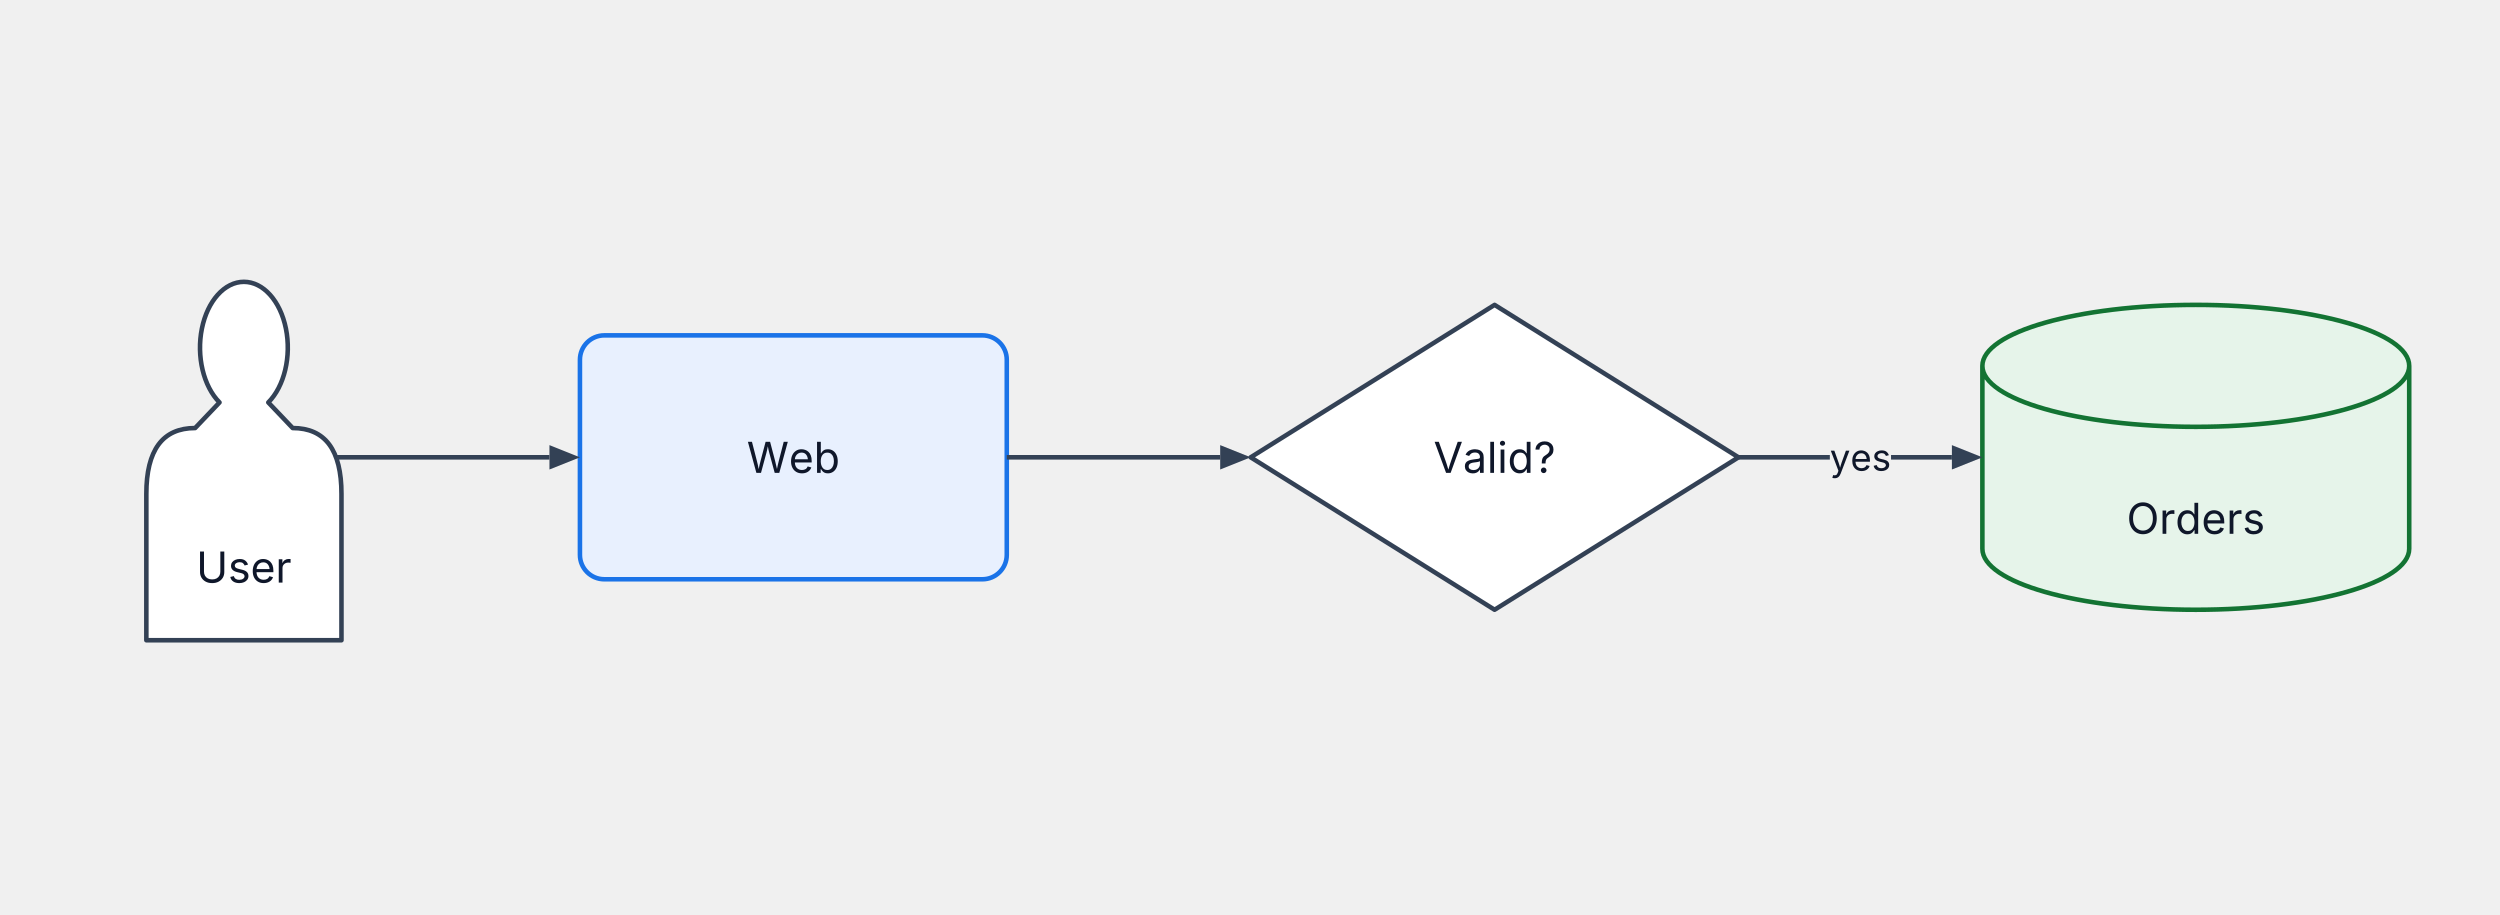
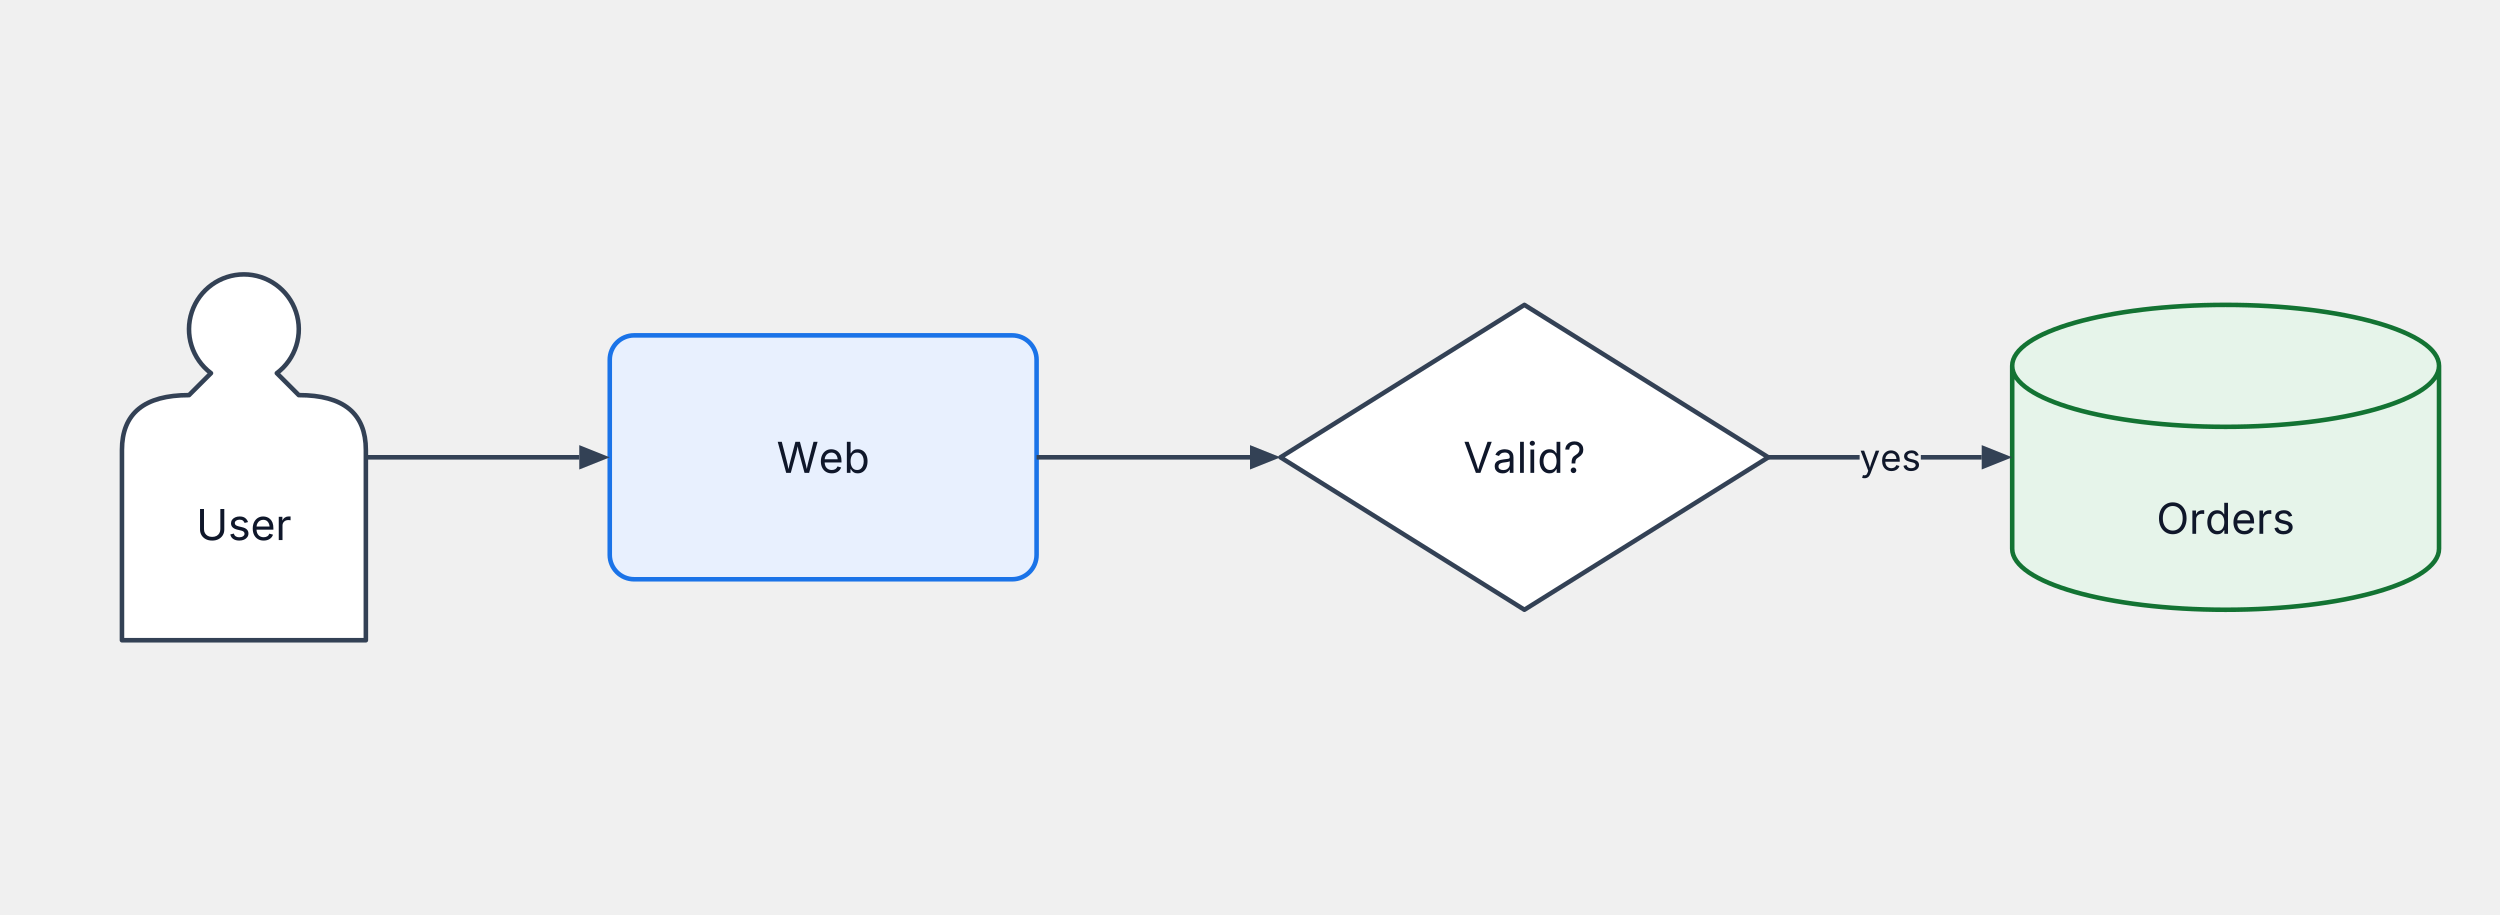
<svg xmlns="http://www.w3.org/2000/svg" width="820" height="300" viewBox="0 0 820 300">
-   <path d="M 72 132 C 66.73 126.71 64.38 116.87 66.22 107.77 C 68.06 98.67 73.66 92.44 80 92.44 C 86.34 92.44 91.94 98.67 93.78 107.77 C 95.62 116.87 93.27 126.71 88 132 L 96 140.4 Q 112 140.4 112 162 L 112 210 L 48 210 L 48 162 Q 48 140.4 64 140.4 L 72 132 Z" fill="#ffffff" stroke-linejoin="round" stroke="#334155" stroke-width="1.5" />
-   <path aria-label="User" d="M69.6 191.26Q68.39 191.26 67.49 190.79Q66.59 190.31 66.1 189.49Q65.61 188.67 65.61 187.63L65.61 180.91L66.91 180.91L66.91 187.52Q66.91 188.26 67.23 188.83Q67.56 189.4 68.16 189.73Q68.76 190.05 69.6 190.05Q70.43 190.05 71.03 189.73Q71.63 189.4 71.95 188.83Q72.27 188.26 72.27 187.52L72.27 180.91L73.57 180.91L73.57 187.63Q73.57 188.67 73.08 189.49Q72.58 190.31 71.69 190.79Q70.8 191.26 69.6 191.26ZM78.48 191.26Q77.3 191.26 76.52 190.74Q75.74 190.23 75.54 189.24L76.71 188.96Q76.87 189.59 77.32 189.88Q77.78 190.18 78.46 190.18Q79.26 190.18 79.74 189.83Q80.21 189.49 80.21 189.02Q80.21 188.24 79.09 187.97L77.82 187.67Q75.77 187.18 75.77 185.58Q75.77 184.93 76.14 184.42Q76.51 183.92 77.15 183.64Q77.79 183.35 78.6 183.35Q79.78 183.35 80.43 183.87Q81.09 184.39 81.35 185.19L80.23 185.48Q80.08 185.07 79.71 184.74Q79.34 184.4 78.61 184.4Q77.92 184.4 77.47 184.71Q77.01 185.03 77.01 185.51Q77.01 185.93 77.32 186.19Q77.63 186.44 78.3 186.6L79.45 186.88Q80.49 187.12 80.99 187.64Q81.49 188.15 81.49 188.94Q81.49 189.61 81.11 190.13Q80.73 190.66 80.05 190.96Q79.37 191.26 78.48 191.26ZM86.48 191.26Q85.37 191.26 84.57 190.76Q83.77 190.27 83.33 189.39Q82.9 188.51 82.9 187.33Q82.9 186.16 83.32 185.26Q83.75 184.37 84.52 183.86Q85.3 183.35 86.34 183.35Q86.95 183.35 87.54 183.56Q88.13 183.76 88.61 184.21Q89.09 184.65 89.38 185.38Q89.67 186.12 89.67 187.18L89.67 187.69L84.14 187.69Q84.19 188.88 84.83 189.52Q85.47 190.16 86.49 190.16Q87.16 190.16 87.65 189.87Q88.14 189.57 88.35 188.99L89.54 189.32Q89.28 190.18 88.47 190.72Q87.66 191.26 86.48 191.26ZM84.15 186.65L88.42 186.65Q88.33 185.67 87.8 185.06Q87.28 184.45 86.34 184.45Q85.68 184.45 85.21 184.76Q84.73 185.06 84.46 185.56Q84.18 186.06 84.15 186.65ZM91.43 191.09L91.43 183.45L92.62 183.45L92.62 184.63L92.7 184.63Q92.91 184.04 93.46 183.69Q94 183.34 94.68 183.34Q94.82 183.34 95.01 183.35Q95.2 183.35 95.31 183.36L95.31 184.6Q95.25 184.58 95.03 184.56Q94.81 184.53 94.57 184.53Q93.74 184.53 93.2 185.03Q92.66 185.54 92.66 186.31L92.66 191.09L91.43 191.09Z" fill="#0f172a" />
-   <rect x="190.22" y="110" width="140" height="80" rx="8" fill="#e8f0fe" stroke="#1a73e8" stroke-width="1.5" />
-   <path aria-label="Web" d="M248.09 155.09L245.31 144.91L246.64 144.91L248.25 151.16Q248.42 151.81 248.57 152.49Q248.72 153.17 248.85 153.88Q248.99 153.17 249.14 152.49Q249.29 151.81 249.47 151.16L251.12 144.91L252.59 144.91L254.23 151.16Q254.57 152.43 254.85 153.84Q254.98 153.14 255.13 152.47Q255.29 151.8 255.45 151.16L257.06 144.91L258.4 144.91L255.61 155.09L254.1 155.09L252.35 148.64Q252.22 148.15 252.09 147.6Q251.96 147.05 251.85 146.38Q251.73 147 251.62 147.54Q251.5 148.09 251.35 148.64L249.61 155.09L248.09 155.09ZM263.05 155.26Q261.94 155.26 261.13 154.76Q260.33 154.27 259.9 153.39Q259.46 152.51 259.46 151.33Q259.46 150.16 259.89 149.26Q260.31 148.37 261.09 147.86Q261.86 147.35 262.9 147.35Q263.51 147.35 264.1 147.56Q264.69 147.76 265.17 148.21Q265.66 148.65 265.94 149.38Q266.23 150.12 266.23 151.18L266.23 151.69L260.71 151.69Q260.76 152.88 261.39 153.52Q262.03 154.16 263.05 154.16Q263.73 154.16 264.22 153.87Q264.71 153.57 264.92 152.99L266.11 153.32Q265.84 154.18 265.03 154.72Q264.22 155.26 263.05 155.26ZM260.71 150.65L264.98 150.65Q264.89 149.67 264.37 149.06Q263.85 148.45 262.9 148.45Q262.25 148.45 261.77 148.76Q261.3 149.06 261.02 149.56Q260.75 150.06 260.71 150.65ZM271.54 155.26Q270.82 155.26 270.37 155.01Q269.93 154.76 269.69 154.44Q269.45 154.12 269.32 153.91L269.18 153.91L269.18 155.09L267.99 155.09L267.99 144.91L269.23 144.91L269.23 148.67L269.32 148.67Q269.45 148.47 269.68 148.16Q269.92 147.85 270.35 147.6Q270.79 147.35 271.54 147.35Q272.49 147.35 273.22 147.83Q273.95 148.31 274.36 149.2Q274.78 150.08 274.78 151.29Q274.78 152.51 274.37 153.4Q273.96 154.29 273.23 154.77Q272.5 155.26 271.54 155.26ZM271.36 154.16Q272.08 154.16 272.56 153.77Q273.04 153.38 273.28 152.73Q273.52 152.08 273.52 151.28Q273.52 150.49 273.29 149.85Q273.05 149.21 272.56 148.83Q272.08 148.46 271.36 148.46Q270.31 148.46 269.76 149.23Q269.21 150.01 269.21 151.28Q269.21 152.56 269.77 153.36Q270.32 154.16 271.36 154.16Z" fill="#0f172a" />
-   <path d="M 490.22 100 L 570.22 150 L 490.22 200 L 410.22 150 L 490.22 100 Z" fill="#ffffff" stroke-linejoin="round" stroke="#334155" stroke-width="1.5" />
-   <path aria-label="Valid?" d="M474.31 155.09L470.56 144.91L471.93 144.91L474.08 150.95Q474.25 151.42 474.5 152.18Q474.74 152.95 475.06 154.04Q475.38 152.92 475.62 152.17Q475.87 151.42 476.03 150.95L478.13 144.91L479.51 144.91L475.81 155.09L474.31 155.09ZM483.09 155.27Q482.36 155.27 481.77 155Q481.18 154.72 480.83 154.2Q480.48 153.67 480.48 152.92Q480.48 152.26 480.74 151.85Q481 151.44 481.43 151.21Q481.87 150.97 482.4 150.85Q482.92 150.74 483.45 150.67Q484.14 150.58 484.57 150.53Q485 150.49 485.21 150.37Q485.42 150.25 485.42 149.97L485.42 149.93Q485.42 149.22 485.01 148.83Q484.61 148.43 483.82 148.43Q482.99 148.43 482.52 148.79Q482.06 149.15 481.88 149.56L480.7 149.17Q480.99 148.47 481.49 148.08Q481.99 147.68 482.59 147.52Q483.19 147.35 483.78 147.35Q484.17 147.35 484.65 147.45Q485.14 147.54 485.6 147.81Q486.05 148.09 486.35 148.62Q486.65 149.16 486.65 150.05L486.65 155.09L485.44 155.09L485.44 154.05L485.36 154.05Q485.23 154.32 484.94 154.6Q484.65 154.89 484.19 155.08Q483.73 155.27 483.09 155.27ZM483.3 154.18Q483.98 154.18 484.45 153.92Q484.92 153.65 485.17 153.22Q485.42 152.8 485.42 152.33L485.42 151.27Q485.34 151.36 485.09 151.43Q484.84 151.5 484.51 151.56Q484.19 151.61 483.88 151.65Q483.58 151.69 483.4 151.71Q482.96 151.76 482.57 151.9Q482.18 152.03 481.95 152.29Q481.72 152.54 481.72 152.98Q481.72 153.58 482.17 153.88Q482.61 154.18 483.3 154.18ZM490.04 144.91L490.04 155.09L488.81 155.09L488.81 144.91L490.04 144.91ZM492.2 155.09L492.2 147.45L493.43 147.45L493.43 155.09L492.2 155.09ZM492.82 146.2Q492.47 146.2 492.22 145.96Q491.97 145.72 491.97 145.39Q491.97 145.04 492.22 144.81Q492.47 144.57 492.82 144.57Q493.18 144.57 493.43 144.81Q493.68 145.04 493.68 145.39Q493.68 145.72 493.43 145.96Q493.18 146.2 492.82 146.2ZM498.45 155.26Q497.5 155.26 496.77 154.77Q496.04 154.29 495.63 153.4Q495.22 152.51 495.22 151.29Q495.22 150.08 495.63 149.2Q496.05 148.31 496.78 147.83Q497.51 147.35 498.46 147.35Q499.2 147.35 499.64 147.6Q500.08 147.85 500.32 148.16Q500.55 148.47 500.67 148.67L500.77 148.67L500.77 144.91L502 144.91L502 155.09L500.81 155.09L500.81 153.91L500.67 153.91Q500.55 154.12 500.31 154.44Q500.07 154.76 499.63 155.01Q499.18 155.26 498.45 155.26ZM498.64 154.16Q499.68 154.16 500.23 153.36Q500.78 152.56 500.78 151.28Q500.78 150.01 500.24 149.23Q499.7 148.46 498.64 148.46Q497.91 148.46 497.43 148.83Q496.95 149.21 496.71 149.85Q496.47 150.49 496.47 151.28Q496.47 152.08 496.71 152.73Q496.96 153.38 497.44 153.77Q497.93 154.16 498.64 154.16ZM505.7 152.02L505.7 151.95Q505.7 151.01 505.88 150.5Q506.06 149.99 506.4 149.7Q506.74 149.4 507.22 149.12Q507.67 148.84 507.98 148.42Q508.28 148 508.28 147.41Q508.28 146.7 507.8 146.28Q507.31 145.86 506.62 145.86Q506.02 145.86 505.51 146.24Q504.99 146.62 504.94 147.47L503.64 147.47Q503.68 146.61 504.08 146.01Q504.49 145.41 505.15 145.09Q505.81 144.77 506.62 144.77Q507.51 144.77 508.16 145.12Q508.82 145.46 509.18 146.07Q509.54 146.68 509.54 147.46Q509.54 148.28 509.18 148.87Q508.82 149.46 508.15 149.86Q507.72 150.13 507.45 150.38Q507.18 150.63 507.06 150.98Q506.94 151.34 506.94 151.95L506.94 152.02L505.7 152.02ZM506.33 155.18Q505.95 155.18 505.68 154.91Q505.41 154.64 505.41 154.27Q505.41 153.88 505.68 153.61Q505.95 153.34 506.33 153.34Q506.72 153.34 506.98 153.61Q507.25 153.88 507.25 154.27Q507.25 154.64 506.98 154.91Q506.72 155.18 506.33 155.18Z" fill="#0f172a" />
-   <path d="M 650.22 120 C 650.22 108.95 681.56 100 720.22 100 C 758.88 100 790.22 108.95 790.22 120 L 790.22 180 C 790.22 191.05 758.88 200 720.22 200 C 681.56 200 650.22 191.05 650.22 180 L 650.22 120 Z M 790.22 120 C 790.22 131.05 758.88 140 720.22 140 C 681.56 140 650.22 131.05 650.22 120" fill="#e6f4ea" stroke-linejoin="round" stroke="#137333" stroke-width="1.5" />
-   <path aria-label="Orders" d="M702.9 175.23Q701.59 175.23 700.57 174.6Q699.55 173.96 698.96 172.79Q698.37 171.62 698.37 170.01Q698.37 168.39 698.96 167.21Q699.55 166.04 700.57 165.41Q701.59 164.77 702.9 164.77Q704.2 164.77 705.22 165.41Q706.24 166.04 706.82 167.21Q707.41 168.39 707.41 170.01Q707.41 171.62 706.82 172.79Q706.24 173.96 705.22 174.6Q704.2 175.23 702.9 175.23ZM702.9 174.03Q703.81 174.03 704.54 173.56Q705.28 173.1 705.71 172.2Q706.14 171.31 706.14 170.01Q706.14 168.69 705.71 167.8Q705.28 166.9 704.54 166.44Q703.81 165.97 702.9 165.97Q701.98 165.97 701.24 166.44Q700.5 166.9 700.07 167.8Q699.64 168.7 699.64 170.01Q699.64 171.31 700.07 172.2Q700.5 173.1 701.24 173.56Q701.98 174.03 702.9 174.03ZM709.32 175.09L709.32 167.45L710.51 167.45L710.51 168.63L710.59 168.63Q710.81 168.04 711.35 167.69Q711.89 167.34 712.58 167.34Q712.71 167.34 712.9 167.35Q713.09 167.35 713.2 167.36L713.2 168.6Q713.14 168.58 712.92 168.56Q712.71 168.53 712.46 168.53Q711.63 168.53 711.09 169.03Q710.55 169.54 710.55 170.31L710.55 175.09L709.32 175.09ZM717.46 175.26Q716.51 175.26 715.78 174.77Q715.04 174.29 714.63 173.4Q714.22 172.51 714.22 171.29Q714.22 170.08 714.64 169.2Q715.05 168.31 715.78 167.83Q716.51 167.35 717.46 167.35Q718.21 167.35 718.65 167.6Q719.08 167.85 719.32 168.16Q719.56 168.47 719.68 168.67L719.77 168.67L719.77 164.91L721 164.91L721 175.09L719.82 175.09L719.82 173.91L719.68 173.91Q719.56 174.12 719.31 174.44Q719.07 174.76 718.63 175.01Q718.19 175.26 717.46 175.26ZM717.64 174.16Q718.68 174.16 719.23 173.36Q719.79 172.56 719.79 171.28Q719.79 170.01 719.24 169.23Q718.7 168.46 717.64 168.46Q716.92 168.46 716.44 168.83Q715.95 169.21 715.71 169.85Q715.47 170.49 715.47 171.28Q715.47 172.08 715.72 172.73Q715.96 173.38 716.45 173.77Q716.93 174.16 717.64 174.16ZM726.38 175.26Q725.27 175.26 724.47 174.76Q723.66 174.27 723.23 173.39Q722.8 172.51 722.8 171.33Q722.8 170.16 723.22 169.26Q723.64 168.37 724.42 167.86Q725.2 167.35 726.23 167.35Q726.84 167.35 727.43 167.56Q728.03 167.76 728.51 168.21Q728.99 168.65 729.28 169.38Q729.56 170.12 729.56 171.18L729.56 171.69L724.04 171.69Q724.09 172.88 724.73 173.52Q725.37 174.16 726.38 174.16Q727.06 174.16 727.55 173.87Q728.04 173.57 728.25 172.99L729.44 173.32Q729.17 174.18 728.36 174.72Q727.55 175.26 726.38 175.26ZM724.05 170.65L728.31 170.65Q728.22 169.67 727.7 169.06Q727.18 168.45 726.23 168.45Q725.58 168.45 725.1 168.76Q724.63 169.06 724.35 169.56Q724.08 170.06 724.05 170.65ZM731.33 175.09L731.33 167.45L732.52 167.45L732.52 168.63L732.6 168.63Q732.81 168.04 733.35 167.69Q733.9 167.34 734.58 167.34Q734.72 167.34 734.91 167.35Q735.09 167.35 735.2 167.36L735.2 168.6Q735.15 168.58 734.93 168.56Q734.71 168.53 734.46 168.53Q733.64 168.53 733.1 169.03Q732.56 169.54 732.56 170.31L732.56 175.09L731.33 175.09ZM739.2 175.26Q738.02 175.26 737.24 174.74Q736.46 174.23 736.26 173.24L737.42 172.96Q737.59 173.59 738.04 173.88Q738.5 174.18 739.18 174.18Q739.98 174.18 740.46 173.83Q740.93 173.49 740.93 173.02Q740.93 172.24 739.81 171.97L738.54 171.67Q736.49 171.18 736.49 169.58Q736.49 168.93 736.86 168.42Q737.23 167.92 737.87 167.64Q738.5 167.35 739.32 167.35Q740.5 167.35 741.15 167.87Q741.81 168.39 742.07 169.19L740.95 169.48Q740.79 169.07 740.43 168.74Q740.06 168.4 739.33 168.4Q738.64 168.4 738.19 168.71Q737.73 169.03 737.73 169.51Q737.73 169.93 738.04 170.19Q738.35 170.44 739.02 170.6L740.17 170.88Q741.21 171.12 741.71 171.64Q742.21 172.15 742.21 172.94Q742.21 173.61 741.83 174.13Q741.45 174.66 740.77 174.96Q740.09 175.26 739.2 175.26Z" fill="#0f172a" />
-   <path d="M 110.22 150 L 180.22 150" fill="none" stroke-linejoin="round" stroke="#334155" stroke-width="1.5" />
-   <polygon points="190.22,150 180.22,154 180.22,146" fill="#334155" />
-   <path d="M 330.22 150 L 400.22 150" fill="none" stroke-linejoin="round" stroke="#334155" stroke-width="1.5" />
-   <polygon points="410.22,150 400.22,154 400.22,146" fill="#334155" />
-   <mask id="kashika-e40ee89b-mask-2" maskUnits="userSpaceOnUse" x="0" y="0" width="820" height="300">
+   <path d="M 69.2 122.4 C 63 117.75 60.47 109.66 62.92 102.31 C 65.37 94.96 72.25 90 80 90 C 87.75 90 94.63 94.96 97.08 102.31 C 99.53 109.66 97 117.75 90.8 122.4 L 98 129.6 Q 120 129.6 120 147.6 L 120 210 L 40 210 L 40 147.6 Q 40 129.6 62 129.6 L 69.2 122.4 Z" fill="#ffffff" stroke-linejoin="round" stroke="#334155" stroke-width="1.5" />
+   <path aria-label="User" d="M69.6 177.31Q68.39 177.31 67.49 176.84Q66.59 176.36 66.1 175.54Q65.61 174.72 65.61 173.68L65.61 166.96L66.91 166.96L66.91 173.57Q66.91 174.31 67.23 174.88Q67.56 175.45 68.16 175.78Q68.76 176.1 69.6 176.1Q70.43 176.1 71.03 175.78Q71.63 175.45 71.95 174.88Q72.27 174.31 72.27 173.57L72.27 166.96L73.57 166.96L73.57 173.68Q73.57 174.72 73.08 175.54Q72.58 176.36 71.69 176.84Q70.8 177.31 69.6 177.31ZM78.48 177.31Q77.3 177.31 76.52 176.79Q75.74 176.28 75.54 175.29L76.71 175.01Q76.87 175.64 77.32 175.93Q77.78 176.23 78.46 176.23Q79.26 176.23 79.74 175.88Q80.21 175.54 80.21 175.07Q80.21 174.29 79.09 174.02L77.82 173.72Q75.77 173.23 75.77 171.63Q75.77 170.98 76.14 170.47Q76.51 169.97 77.15 169.69Q77.79 169.4 78.6 169.4Q79.78 169.4 80.43 169.92Q81.09 170.44 81.35 171.24L80.23 171.53Q80.08 171.12 79.71 170.79Q79.34 170.45 78.61 170.45Q77.92 170.45 77.47 170.76Q77.01 171.08 77.01 171.56Q77.01 171.98 77.32 172.24Q77.63 172.49 78.3 172.65L79.45 172.93Q80.49 173.17 80.99 173.69Q81.49 174.2 81.49 174.99Q81.49 175.66 81.11 176.18Q80.73 176.71 80.05 177.01Q79.37 177.31 78.48 177.31ZM86.48 177.31Q85.37 177.31 84.57 176.81Q83.77 176.32 83.33 175.44Q82.9 174.56 82.9 173.38Q82.9 172.21 83.32 171.31Q83.75 170.42 84.52 169.91Q85.3 169.4 86.34 169.4Q86.95 169.4 87.54 169.61Q88.13 169.81 88.61 170.26Q89.09 170.7 89.38 171.43Q89.67 172.17 89.67 173.23L89.67 173.74L84.14 173.74Q84.19 174.93 84.83 175.57Q85.47 176.21 86.49 176.21Q87.16 176.21 87.65 175.92Q88.14 175.62 88.35 175.04L89.54 175.37Q89.28 176.23 88.47 176.77Q87.66 177.31 86.48 177.31ZM84.15 172.7L88.42 172.7Q88.33 171.72 87.8 171.11Q87.28 170.5 86.34 170.5Q85.68 170.5 85.21 170.81Q84.73 171.11 84.46 171.61Q84.18 172.11 84.15 172.7ZM91.43 177.14L91.43 169.5L92.62 169.5L92.62 170.68L92.7 170.68Q92.91 170.09 93.46 169.74Q94 169.39 94.68 169.39Q94.82 169.39 95.01 169.4Q95.2 169.4 95.31 169.41L95.31 170.65Q95.25 170.63 95.03 170.61Q94.81 170.58 94.57 170.58Q93.74 170.58 93.2 171.08Q92.66 171.59 92.66 172.36L92.66 177.14L91.43 177.14Z" fill="#0f172a" />
+   <rect x="200" y="110" width="140" height="80" rx="8" fill="#e8f0fe" stroke="#1a73e8" stroke-width="1.5" />
+   <path aria-label="Web" d="M257.87 155.09L255.09 144.91L256.42 144.91L258.03 151.16Q258.19 151.81 258.34 152.49Q258.5 153.17 258.63 153.88Q258.77 153.17 258.92 152.49Q259.07 151.81 259.25 151.16L260.89 144.91L262.37 144.91L264 151.16Q264.35 152.43 264.63 153.84Q264.76 153.14 264.91 152.47Q265.06 151.8 265.23 151.16L266.83 144.91L268.17 144.91L265.39 155.09L263.88 155.09L262.13 148.64Q262 148.15 261.87 147.6Q261.74 147.05 261.63 146.38Q261.51 147 261.39 147.54Q261.28 148.09 261.13 148.64L259.38 155.09L257.87 155.09ZM272.82 155.26Q271.72 155.26 270.91 154.76Q270.11 154.27 269.68 153.39Q269.24 152.51 269.24 151.33Q269.24 150.16 269.67 149.26Q270.09 148.37 270.86 147.86Q271.64 147.35 272.68 147.35Q273.29 147.35 273.88 147.56Q274.47 147.76 274.95 148.21Q275.43 148.65 275.72 149.38Q276.01 150.12 276.01 151.18L276.01 151.69L270.49 151.69Q270.53 152.88 271.17 153.52Q271.81 154.16 272.83 154.16Q273.51 154.16 274 153.87Q274.48 153.57 274.7 152.99L275.89 153.32Q275.62 154.18 274.81 154.72Q274 155.26 272.82 155.26ZM270.49 150.65L274.76 150.65Q274.67 149.67 274.15 149.06Q273.62 148.45 272.68 148.45Q272.02 148.45 271.55 148.76Q271.07 149.06 270.8 149.56Q270.53 150.06 270.49 150.65ZM281.32 155.26Q280.6 155.26 280.15 155.01Q279.71 154.76 279.47 154.44Q279.23 154.12 279.1 153.91L278.96 153.91L278.96 155.09L277.77 155.09L277.77 144.91L279 144.91L279 148.67L279.1 148.67Q279.23 148.47 279.46 148.16Q279.69 147.85 280.13 147.6Q280.57 147.35 281.31 147.35Q282.27 147.35 283 147.83Q283.73 148.31 284.14 149.2Q284.55 150.08 284.55 151.29Q284.55 152.51 284.14 153.4Q283.73 154.29 283.01 154.77Q282.28 155.26 281.32 155.26ZM281.14 154.16Q281.85 154.16 282.34 153.77Q282.82 153.38 283.06 152.73Q283.3 152.08 283.3 151.28Q283.3 150.49 283.06 149.85Q282.82 149.21 282.34 148.83Q281.86 148.46 281.14 148.46Q280.08 148.46 279.54 149.23Q278.99 150.01 278.99 151.28Q278.99 152.56 279.54 153.36Q280.1 154.16 281.14 154.16Z" fill="#0f172a" />
+   <path d="M 500 100 L 580 150 L 500 200 L 420 150 L 500 100 Z" fill="#ffffff" stroke-linejoin="round" stroke="#334155" stroke-width="1.5" />
+   <path aria-label="Valid?" d="M484.09 155.09L480.34 144.91L481.71 144.91L483.86 150.95Q484.03 151.42 484.27 152.18Q484.52 152.95 484.84 154.04Q485.16 152.92 485.4 152.17Q485.64 151.42 485.81 150.95L487.91 144.91L489.29 144.91L485.58 155.09L484.09 155.09ZM492.86 155.27Q492.14 155.27 491.55 155Q490.96 154.72 490.61 154.2Q490.26 153.67 490.26 152.92Q490.26 152.26 490.52 151.85Q490.78 151.44 491.21 151.21Q491.65 150.97 492.17 150.85Q492.7 150.74 493.23 150.67Q493.92 150.58 494.35 150.53Q494.78 150.49 494.99 150.37Q495.19 150.25 495.19 149.97L495.19 149.93Q495.19 149.22 494.79 148.83Q494.39 148.43 493.59 148.43Q492.77 148.43 492.3 148.79Q491.84 149.15 491.66 149.56L490.48 149.17Q490.77 148.47 491.27 148.08Q491.77 147.68 492.37 147.52Q492.97 147.35 493.56 147.35Q493.94 147.35 494.43 147.45Q494.92 147.54 495.38 147.81Q495.83 148.09 496.13 148.62Q496.42 149.16 496.42 150.05L496.42 155.09L495.21 155.09L495.21 154.05L495.13 154.05Q495 154.32 494.72 154.6Q494.43 154.89 493.97 155.08Q493.51 155.27 492.86 155.27ZM493.08 154.18Q493.76 154.18 494.23 153.92Q494.7 153.65 494.95 153.22Q495.19 152.8 495.19 152.33L495.19 151.27Q495.12 151.36 494.87 151.43Q494.61 151.5 494.29 151.56Q493.96 151.61 493.66 151.65Q493.36 151.69 493.18 151.71Q492.73 151.76 492.35 151.9Q491.96 152.03 491.73 152.29Q491.5 152.54 491.5 152.98Q491.5 153.58 491.94 153.88Q492.39 154.18 493.08 154.18ZM499.82 144.91L499.82 155.09L498.58 155.09L498.58 144.91L499.82 144.91ZM501.98 155.09L501.98 147.45L503.21 147.45L503.21 155.09L501.98 155.09ZM502.6 146.2Q502.25 146.2 502 145.96Q501.74 145.72 501.74 145.39Q501.74 145.04 502 144.81Q502.25 144.57 502.6 144.57Q502.95 144.57 503.21 144.81Q503.46 145.04 503.46 145.39Q503.46 145.72 503.21 145.96Q502.95 146.2 502.6 146.2ZM508.23 155.26Q507.28 155.26 506.55 154.77Q505.82 154.29 505.41 153.4Q505 152.51 505 151.29Q505 150.08 505.41 149.2Q505.82 148.31 506.56 147.83Q507.29 147.35 508.24 147.35Q508.98 147.35 509.42 147.6Q509.86 147.85 510.09 148.16Q510.33 148.47 510.45 148.67L510.55 148.67L510.55 144.91L511.78 144.91L511.78 155.09L510.59 155.09L510.59 153.91L510.45 153.91Q510.33 154.12 510.09 154.44Q509.84 154.76 509.4 155.01Q508.96 155.26 508.23 155.26ZM508.42 154.16Q509.45 154.16 510.01 153.36Q510.56 152.56 510.56 151.28Q510.56 150.01 510.02 149.23Q509.47 148.46 508.42 148.46Q507.69 148.46 507.21 148.83Q506.73 149.21 506.49 149.85Q506.25 150.49 506.25 151.28Q506.25 152.08 506.49 152.73Q506.73 153.38 507.22 153.77Q507.7 154.16 508.42 154.16ZM515.48 152.02L515.48 151.95Q515.48 151.01 515.66 150.5Q515.84 149.99 516.18 149.7Q516.52 149.4 516.99 149.12Q517.45 148.84 517.75 148.42Q518.06 148 518.06 147.41Q518.06 146.7 517.58 146.28Q517.09 145.86 516.4 145.86Q515.8 145.86 515.29 146.24Q514.77 146.62 514.72 147.47L513.42 147.47Q513.45 146.61 513.86 146.01Q514.27 145.41 514.93 145.09Q515.59 144.77 516.4 144.77Q517.29 144.77 517.94 145.12Q518.59 145.46 518.96 146.07Q519.32 146.68 519.32 147.46Q519.32 148.28 518.96 148.87Q518.59 149.46 517.93 149.86Q517.49 150.13 517.22 150.38Q516.95 150.63 516.83 150.98Q516.71 151.34 516.71 151.95L516.71 152.02L515.48 152.02ZM516.11 155.18Q515.73 155.18 515.46 154.91Q515.19 154.64 515.19 154.27Q515.19 153.88 515.46 153.61Q515.73 153.34 516.11 153.34Q516.5 153.34 516.76 153.61Q517.03 153.88 517.03 154.27Q517.03 154.64 516.76 154.91Q516.5 155.18 516.11 155.18Z" fill="#0f172a" />
+   <path d="M 660 120 C 660 108.95 691.34 100 730 100 C 768.66 100 800 108.95 800 120 L 800 180 C 800 191.05 768.66 200 730 200 C 691.34 200 660 191.05 660 180 L 660 120 Z M 800 120 C 800 131.05 768.66 140 730 140 C 691.34 140 660 131.05 660 120" fill="#e6f4ea" stroke-linejoin="round" stroke="#137333" stroke-width="1.5" />
+   <path aria-label="Orders" d="M712.67 175.23Q711.37 175.23 710.35 174.6Q709.32 173.96 708.74 172.79Q708.15 171.62 708.15 170.01Q708.15 168.39 708.74 167.21Q709.32 166.04 710.35 165.41Q711.37 164.77 712.67 164.77Q713.98 164.77 715 165.41Q716.02 166.04 716.6 167.21Q717.19 168.39 717.19 170.01Q717.19 171.62 716.6 172.79Q716.02 173.96 715 174.6Q713.98 175.23 712.67 175.23ZM712.67 174.03Q713.58 174.03 714.32 173.56Q715.05 173.1 715.49 172.2Q715.92 171.31 715.92 170.01Q715.92 168.69 715.49 167.8Q715.05 166.9 714.32 166.44Q713.58 165.97 712.67 165.97Q711.76 165.97 711.02 166.44Q710.28 166.9 709.85 167.8Q709.41 168.7 709.41 170.01Q709.41 171.31 709.85 172.2Q710.28 173.1 711.02 173.56Q711.76 174.03 712.67 174.03ZM719.1 175.09L719.1 167.45L720.29 167.45L720.29 168.63L720.37 168.63Q720.58 168.04 721.13 167.69Q721.67 167.34 722.35 167.34Q722.49 167.34 722.68 167.35Q722.87 167.35 722.98 167.36L722.98 168.6Q722.92 168.58 722.7 168.56Q722.48 168.53 722.24 168.53Q721.41 168.53 720.87 169.03Q720.33 169.54 720.33 170.31L720.33 175.09L719.1 175.09ZM727.23 175.26Q726.28 175.26 725.55 174.77Q724.82 174.29 724.41 173.4Q724 172.51 724 171.29Q724 170.08 724.42 169.2Q724.83 168.31 725.56 167.83Q726.29 167.35 727.24 167.35Q727.99 167.35 728.42 167.6Q728.86 167.85 729.1 168.16Q729.33 168.47 729.46 168.67L729.55 168.67L729.55 164.91L730.78 164.91L730.78 175.09L729.59 175.09L729.59 173.91L729.46 173.91Q729.33 174.12 729.09 174.44Q728.85 174.76 728.41 175.01Q727.97 175.26 727.23 175.26ZM727.42 174.16Q728.46 174.16 729.01 173.36Q729.57 172.56 729.57 171.28Q729.57 170.01 729.02 169.23Q728.48 168.46 727.42 168.46Q726.69 168.46 726.21 168.83Q725.73 169.21 725.49 169.85Q725.25 170.49 725.25 171.28Q725.25 172.08 725.5 172.73Q725.74 173.38 726.22 173.77Q726.71 174.16 727.42 174.16ZM736.16 175.26Q735.05 175.26 734.25 174.76Q733.44 174.27 733.01 173.39Q732.57 172.51 732.57 171.33Q732.57 170.16 733 169.26Q733.42 168.37 734.2 167.86Q734.97 167.35 736.01 167.35Q736.62 167.35 737.21 167.56Q737.8 167.76 738.29 168.21Q738.77 168.65 739.05 169.38Q739.34 170.12 739.34 171.18L739.34 171.69L733.82 171.69Q733.87 172.88 734.5 173.52Q735.14 174.16 736.16 174.16Q736.84 174.16 737.33 173.87Q737.82 173.57 738.03 172.99L739.22 173.32Q738.95 174.18 738.14 174.72Q737.33 175.26 736.16 175.26ZM733.82 170.65L738.09 170.65Q738 169.67 737.48 169.06Q736.96 168.45 736.01 168.45Q735.36 168.45 734.88 168.76Q734.41 169.06 734.13 169.56Q733.86 170.06 733.82 170.65ZM741.1 175.09L741.1 167.45L742.29 167.45L742.29 168.63L742.38 168.63Q742.59 168.04 743.13 167.69Q743.68 167.34 744.36 167.34Q744.5 167.34 744.68 167.35Q744.87 167.35 744.98 167.36L744.98 168.6Q744.93 168.58 744.71 168.56Q744.49 168.53 744.24 168.53Q743.42 168.53 742.88 169.03Q742.34 169.54 742.34 170.31L742.34 175.09L741.1 175.09ZM748.97 175.26Q747.8 175.26 747.02 174.74Q746.24 174.23 746.03 173.24L747.2 172.96Q747.37 173.59 747.82 173.88Q748.28 174.18 748.96 174.18Q749.76 174.18 750.23 173.83Q750.71 173.49 750.71 173.02Q750.71 172.24 749.59 171.97L748.32 171.67Q746.27 171.18 746.27 169.58Q746.27 168.93 746.64 168.42Q747 167.92 747.64 167.64Q748.28 167.35 749.1 167.35Q750.28 167.35 750.93 167.87Q751.58 168.39 751.84 169.19L750.73 169.48Q750.57 169.07 750.21 168.74Q749.84 168.4 749.1 168.4Q748.42 168.4 747.96 168.71Q747.51 169.03 747.51 169.51Q747.51 169.93 747.82 170.19Q748.13 170.44 748.8 170.6L749.95 170.88Q750.99 171.12 751.49 171.64Q751.99 172.15 751.99 172.94Q751.99 173.61 751.61 174.13Q751.23 174.66 750.55 174.96Q749.87 175.26 748.97 175.26Z" fill="#0f172a" />
+   <path d="M 120 150 L 190 150" fill="none" stroke-linejoin="round" stroke="#334155" stroke-width="1.5" />
+   <polygon points="200,150 190,154 190,146" fill="#334155" />
+   <path d="M 340 150 L 410 150" fill="none" stroke-linejoin="round" stroke="#334155" stroke-width="1.5" />
+   <polygon points="420,150 410,154 410,146" fill="#334155" />
+   <mask id="kashika-ca7d24d9-mask-2" maskUnits="userSpaceOnUse" x="0" y="0" width="820" height="300">
    <rect width="820" height="300" fill="#fff" />
-     <rect x="600.19" y="142.5" width="20.07" height="15" fill="#000" />
+     <rect x="609.96" y="142.5" width="20.07" height="15" fill="#000" />
  </mask>
-   <g mask="url(#kashika-e40ee89b-mask-2)">
-     <path d="M 570.22 150 L 640.22 150" fill="none" stroke-linejoin="round" stroke="#334155" stroke-width="1.5" />
-     <polygon points="650.22,150 640.22,154 640.22,146" fill="#334155" />
+   <g mask="url(#kashika-ca7d24d9-mask-2)">
+     <path d="M 580 150 L 650 150" fill="none" stroke-linejoin="round" stroke="#334155" stroke-width="1.5" />
+     <polygon points="660,150 650,154 650,146" fill="#334155" />
  </g>
-   <path aria-label="yes" d="M601.01 156.74L601.27 155.82L601.39 155.85Q601.87 155.98 602.22 155.82Q602.58 155.65 602.82 154.95L603 154.4L600.5 147.81L601.66 147.81L603.05 151.7Q603.2 152.13 603.32 152.55Q603.44 152.97 603.55 153.38Q603.67 152.97 603.79 152.55Q603.91 152.13 604.06 151.7L605.46 147.81L606.61 147.81L603.74 155.34Q603.44 156.12 602.96 156.49Q602.48 156.86 601.78 156.86Q601.5 156.86 601.29 156.82Q601.09 156.78 601.01 156.74ZM610.61 154.51Q609.66 154.51 608.97 154.08Q608.28 153.66 607.91 152.91Q607.54 152.15 607.54 151.14Q607.54 150.13 607.9 149.37Q608.27 148.6 608.93 148.17Q609.6 147.73 610.49 147.73Q611.01 147.73 611.51 147.91Q612.02 148.08 612.43 148.46Q612.85 148.85 613.09 149.47Q613.34 150.1 613.34 151.01L613.34 151.45L608.61 151.45Q608.65 152.47 609.19 153.02Q609.74 153.57 610.61 153.57Q611.19 153.57 611.61 153.31Q612.03 153.06 612.21 152.56L613.23 152.84Q613.01 153.59 612.31 154.05Q611.62 154.51 610.61 154.51ZM608.61 150.56L612.27 150.56Q612.19 149.72 611.74 149.19Q611.29 148.67 610.49 148.67Q609.92 148.67 609.52 148.93Q609.11 149.2 608.87 149.63Q608.64 150.05 608.61 150.56ZM617.08 154.51Q616.07 154.51 615.4 154.07Q614.73 153.63 614.56 152.78L615.56 152.54Q615.7 153.08 616.09 153.33Q616.48 153.58 617.07 153.58Q617.75 153.58 618.16 153.29Q618.57 152.99 618.57 152.59Q618.57 151.92 617.61 151.69L616.52 151.43Q614.76 151.01 614.76 149.64Q614.76 149.08 615.07 148.65Q615.39 148.22 615.94 147.98Q616.49 147.73 617.18 147.73Q618.2 147.73 618.76 148.17Q619.32 148.62 619.54 149.31L618.58 149.55Q618.45 149.2 618.14 148.92Q617.82 148.63 617.19 148.63Q616.6 148.63 616.21 148.9Q615.82 149.17 615.82 149.58Q615.82 149.94 616.09 150.16Q616.35 150.38 616.93 150.52L617.92 150.75Q618.81 150.96 619.23 151.4Q619.66 151.85 619.66 152.52Q619.66 153.09 619.34 153.54Q619.01 153.99 618.43 154.25Q617.85 154.51 617.08 154.51Z" fill="#0f172a" />
+   <path aria-label="yes" d="M610.78 156.74L611.05 155.82L611.16 155.85Q611.65 155.98 612 155.82Q612.35 155.65 612.59 154.95L612.78 154.4L610.28 147.81L611.43 147.81L612.83 151.7Q612.98 152.13 613.1 152.55Q613.22 152.97 613.33 153.38Q613.44 152.97 613.56 152.55Q613.68 152.13 613.84 151.7L615.24 147.81L616.39 147.81L613.51 155.34Q613.21 156.12 612.73 156.49Q612.25 156.86 611.56 156.86Q611.28 156.86 611.07 156.82Q610.87 156.78 610.78 156.74ZM620.39 154.51Q619.44 154.51 618.75 154.08Q618.06 153.66 617.69 152.91Q617.32 152.15 617.32 151.14Q617.32 150.13 617.68 149.37Q618.04 148.6 618.71 148.17Q619.37 147.73 620.26 147.73Q620.79 147.73 621.29 147.91Q621.8 148.08 622.21 148.46Q622.63 148.85 622.87 149.47Q623.12 150.1 623.12 151.01L623.12 151.45L618.38 151.45Q618.42 152.47 618.97 153.02Q619.52 153.57 620.39 153.57Q620.97 153.57 621.39 153.31Q621.81 153.06 621.99 152.56L623.01 152.84Q622.78 153.59 622.09 154.05Q621.39 154.51 620.39 154.51ZM618.39 150.56L622.04 150.56Q621.97 149.72 621.52 149.19Q621.07 148.67 620.26 148.67Q619.7 148.67 619.29 148.93Q618.89 149.2 618.65 149.63Q618.42 150.05 618.39 150.56ZM626.86 154.51Q625.85 154.51 625.18 154.07Q624.51 153.63 624.34 152.78L625.34 152.54Q625.48 153.08 625.87 153.33Q626.26 153.58 626.84 153.58Q627.53 153.58 627.94 153.29Q628.34 152.99 628.34 152.59Q628.34 151.92 627.38 151.69L626.29 151.43Q624.54 151.01 624.54 149.64Q624.54 149.08 624.85 148.65Q625.17 148.22 625.72 147.98Q626.26 147.73 626.96 147.73Q627.97 147.73 628.53 148.17Q629.09 148.62 629.32 149.31L628.36 149.55Q628.23 149.2 627.91 148.92Q627.6 148.63 626.97 148.63Q626.38 148.63 625.99 148.9Q625.6 149.17 625.6 149.58Q625.6 149.94 625.87 150.16Q626.13 150.38 626.7 150.52L627.69 150.75Q628.58 150.96 629.01 151.4Q629.44 151.85 629.44 152.52Q629.44 153.09 629.11 153.54Q628.79 153.99 628.21 154.25Q627.62 154.51 626.86 154.51Z" fill="#0f172a" />
</svg>
